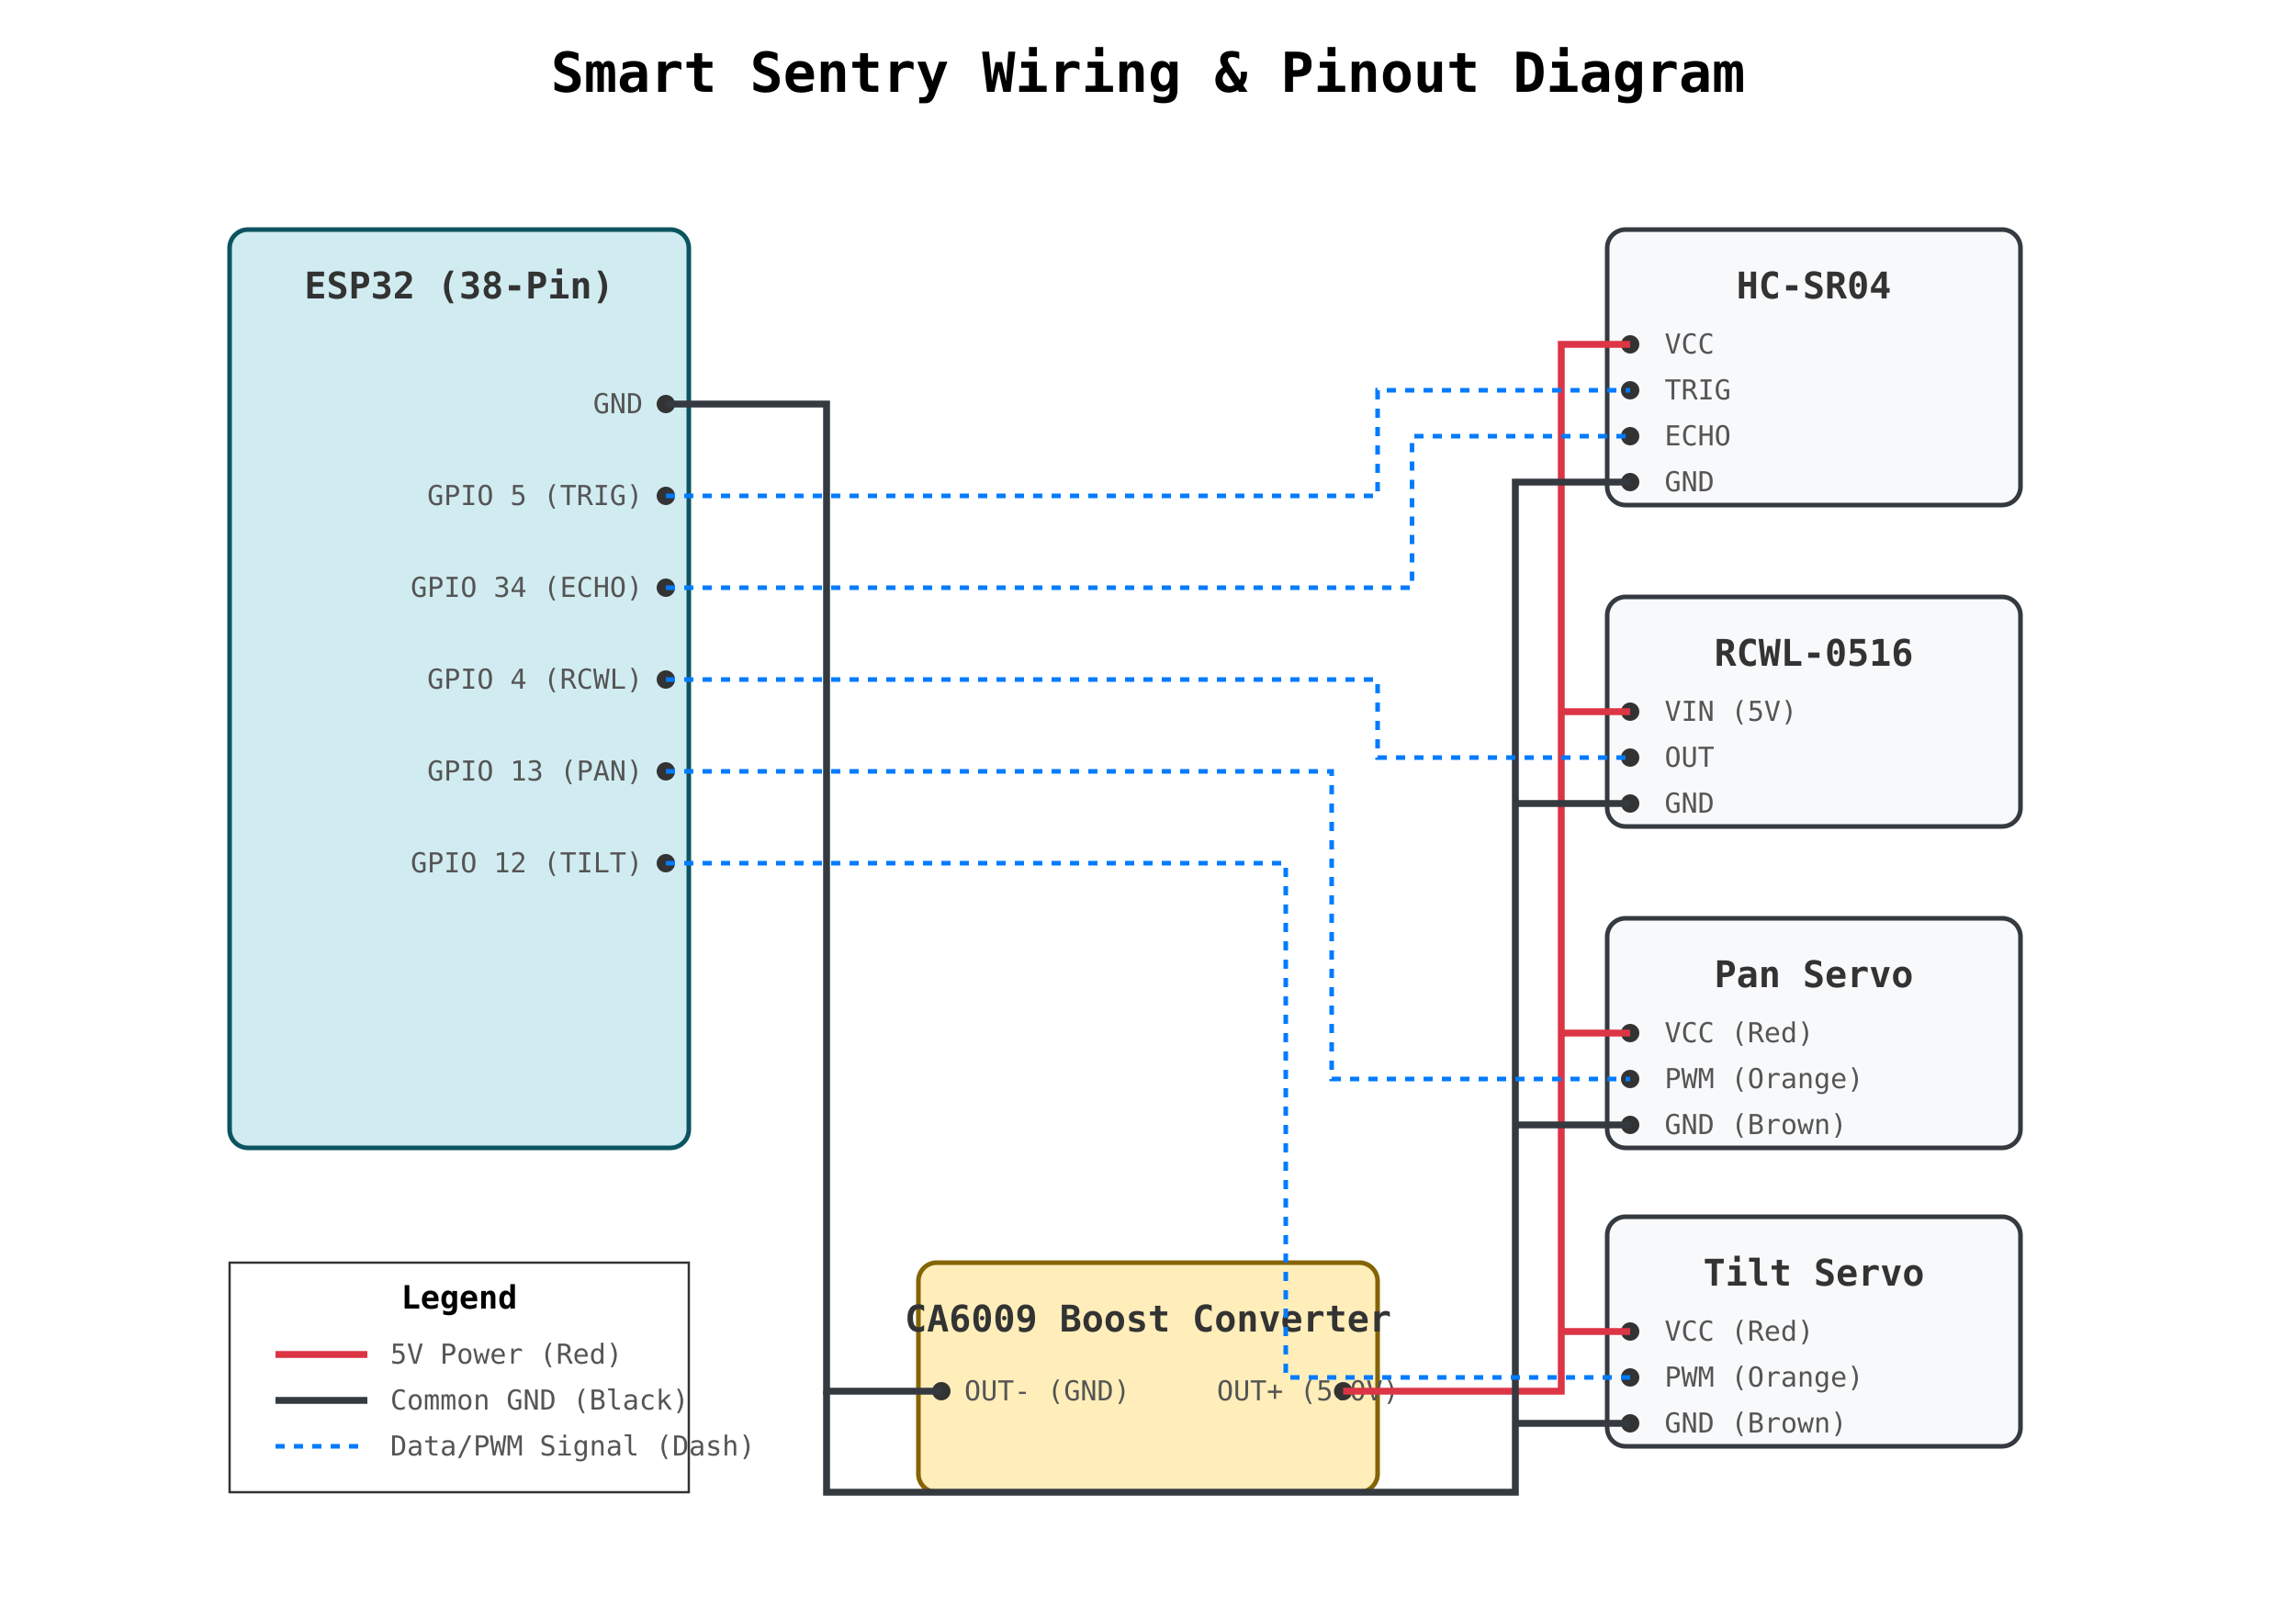
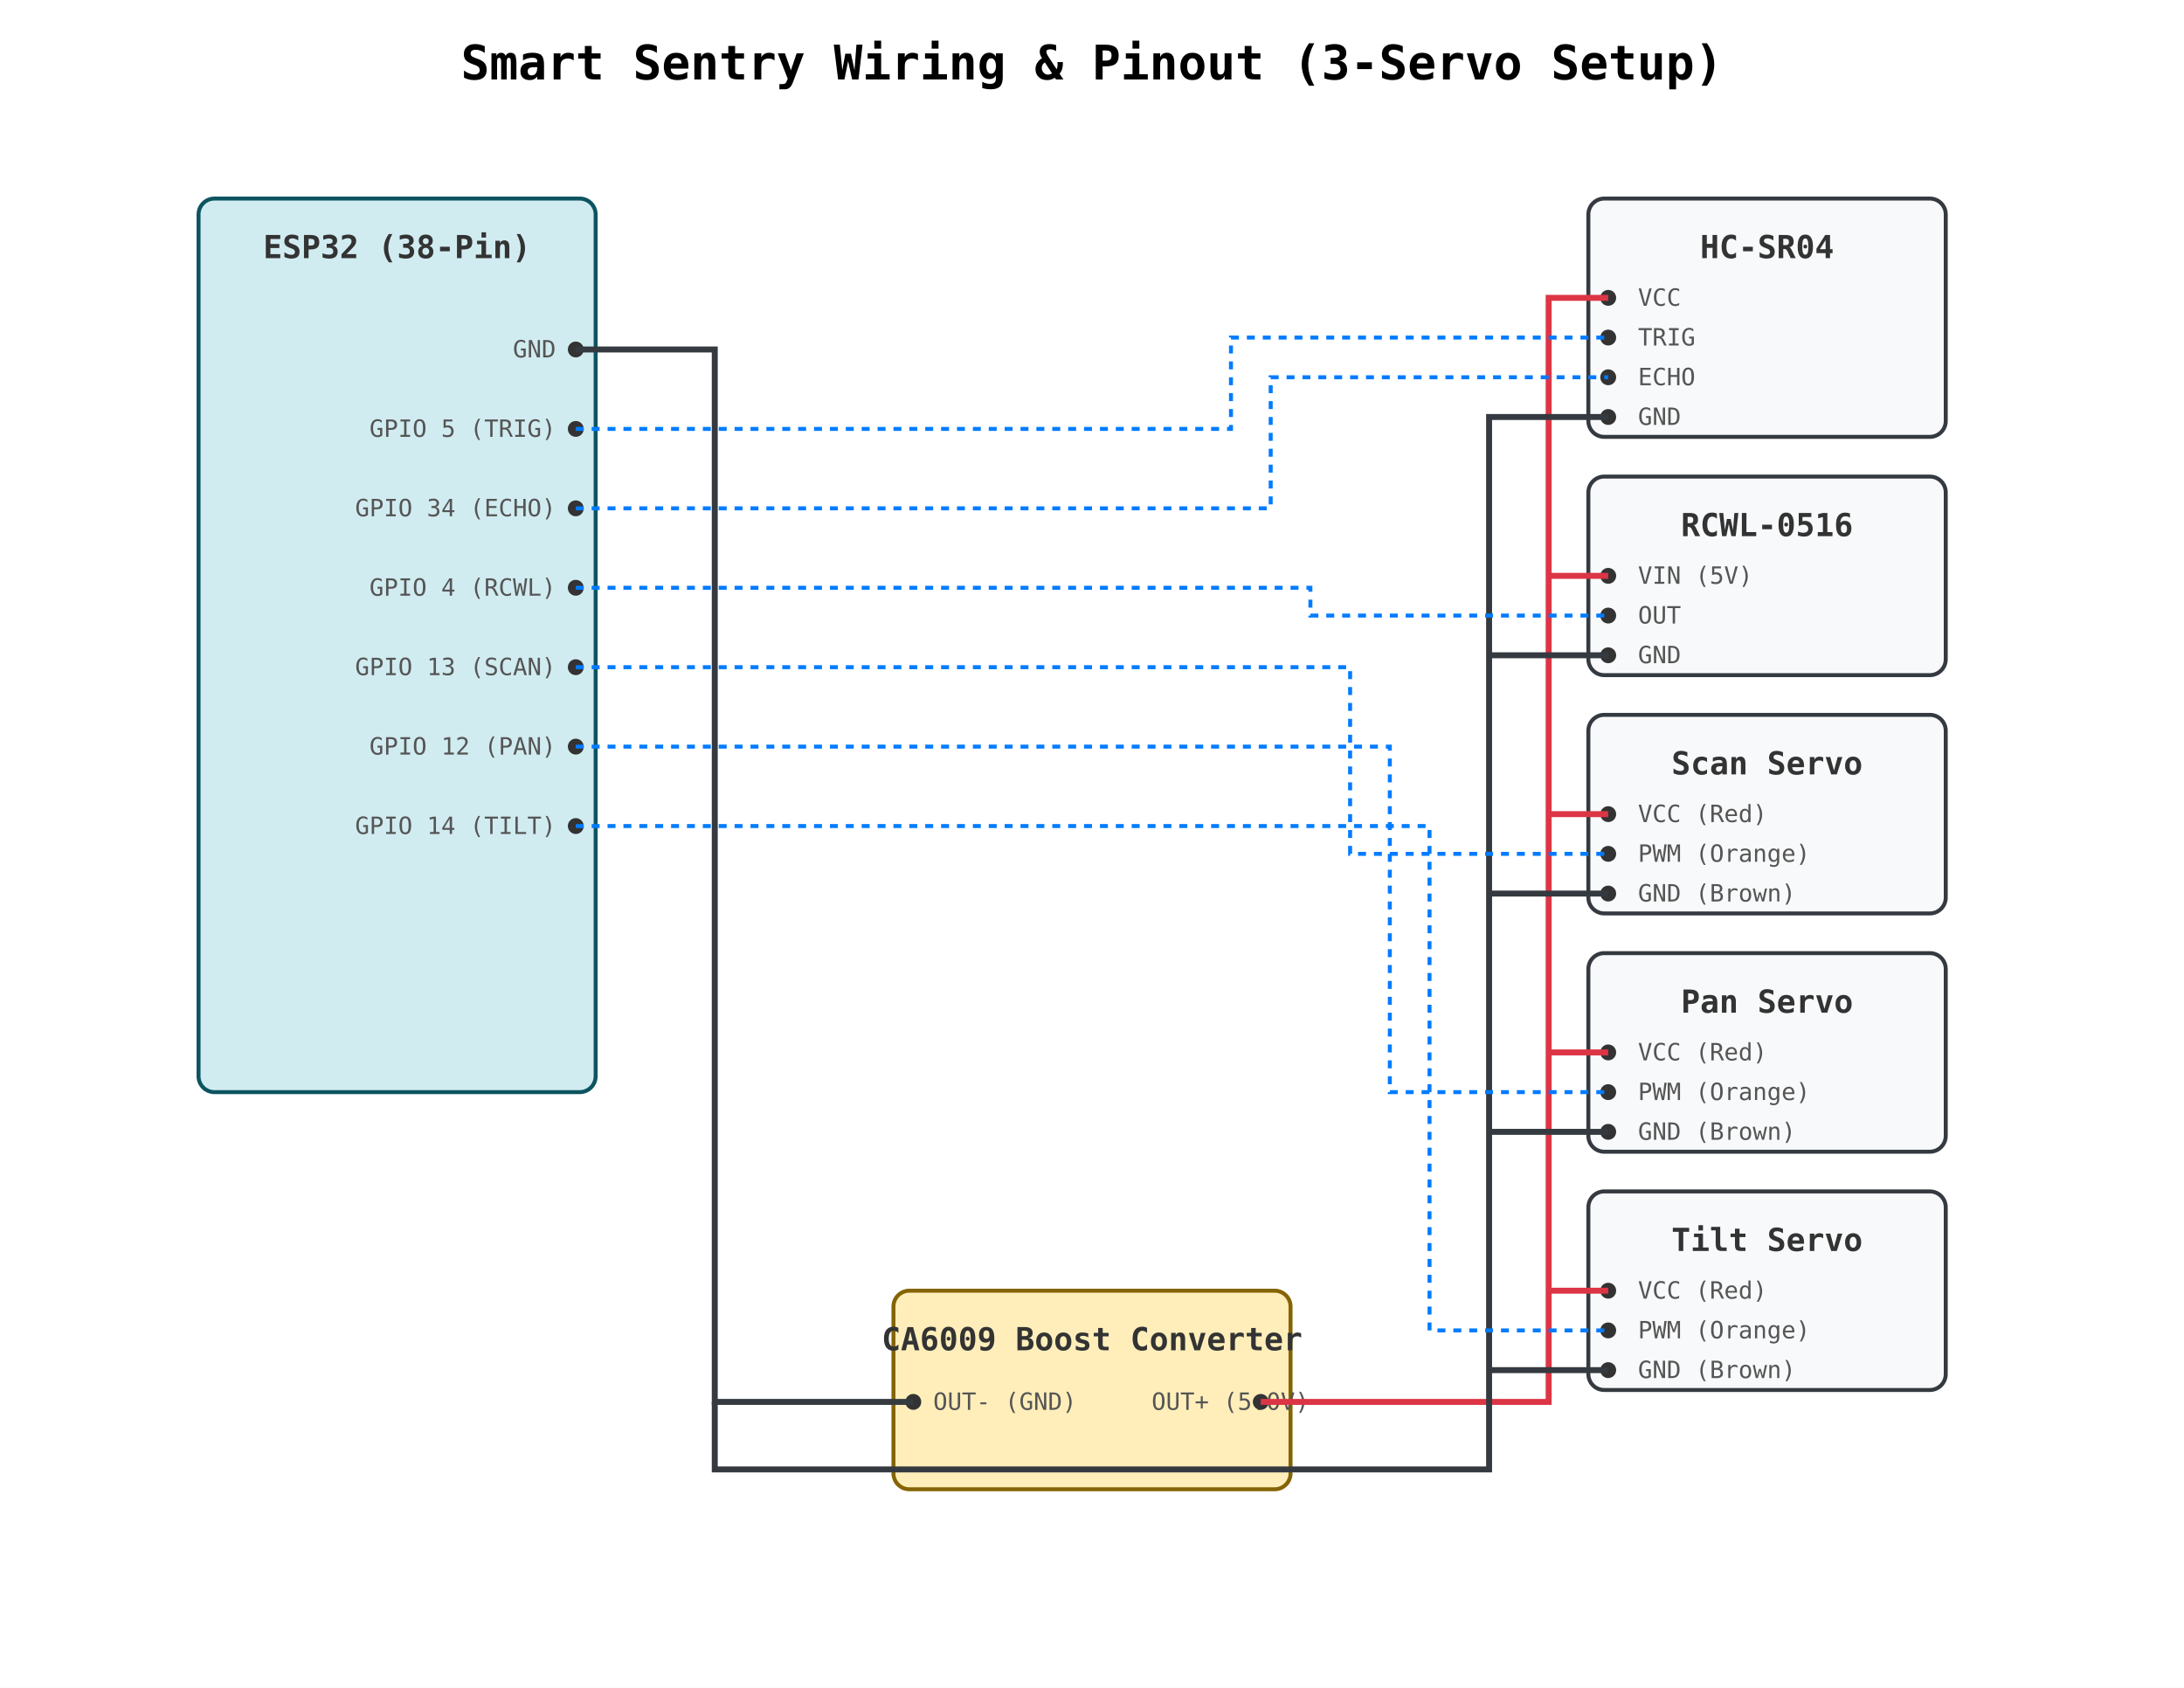
- <svg xmlns="http://www.w3.org/2000/svg" viewBox="0 0 1000 700" width="1000" height="700">
+ <svg xmlns="http://www.w3.org/2000/svg" viewBox="0 0 1100 850" width="1100" height="850">
  <defs>
    <style>
      .box { fill: #f8f9fa; stroke: #343a40; stroke-width: 2; rx: 8; }
      .power-box { fill: #ffeeba; stroke: #856404; stroke-width: 2; rx: 8; }
      .esp-box { fill: #d1ecf1; stroke: #0c5460; stroke-width: 2; rx: 8; }
      .text-title { font-family: monospace; font-size: 16px; font-weight: bold; fill: #333; }
      .text-pin { font-family: monospace; font-size: 12px; fill: #555; }
      .wire-5v { stroke: #dc3545; stroke-width: 3; fill: none; }
      .wire-gnd { stroke: #343a40; stroke-width: 3; fill: none; }
      .wire-sig { stroke: #007bff; stroke-width: 2; fill: none; stroke-dasharray: 4; }
    </style>
  </defs>
-   <rect width="1000" height="700" fill="#ffffff" />
-   <text x="500" y="40" font-family="monospace" font-size="24" font-weight="bold" text-anchor="middle">Smart Sentry Wiring &amp; Pinout Diagram</text>
-   <rect class="esp-box" x="100" y="100" width="200" height="400" />
+   <rect width="1100" height="850" fill="#ffffff" />
+   <text x="550" y="40" font-family="monospace" font-size="24" font-weight="bold" text-anchor="middle">Smart Sentry Wiring &amp; Pinout (3-Servo Setup)</text>
+   <rect class="esp-box" x="100" y="100" width="200" height="450" />
  <text class="text-title" x="200" y="130" text-anchor="middle">ESP32 (38-Pin)</text>
  <text class="text-pin" x="280" y="180" text-anchor="end">GND</text>
  <circle cx="290" cy="176" r="4" fill="#333" />
  <text class="text-pin" x="280" y="220" text-anchor="end">GPIO 5 (TRIG)</text>
  <circle cx="290" cy="216" r="4" fill="#333" />
  <text class="text-pin" x="280" y="260" text-anchor="end">GPIO 34 (ECHO)</text>
  <circle cx="290" cy="256" r="4" fill="#333" />
  <text class="text-pin" x="280" y="300" text-anchor="end">GPIO 4 (RCWL)</text>
  <circle cx="290" cy="296" r="4" fill="#333" />
-   <text class="text-pin" x="280" y="340" text-anchor="end">GPIO 13 (PAN)</text>
+   <text class="text-pin" x="280" y="340" text-anchor="end">GPIO 13 (SCAN)</text>
  <circle cx="290" cy="336" r="4" fill="#333" />
-   <text class="text-pin" x="280" y="380" text-anchor="end">GPIO 12 (TILT)</text>
+   <text class="text-pin" x="280" y="380" text-anchor="end">GPIO 12 (PAN)</text>
  <circle cx="290" cy="376" r="4" fill="#333" />
-   <rect class="power-box" x="400" y="550" width="200" height="100" />
-   <text class="text-title" x="500" y="580" text-anchor="middle">CA6009 Boost Converter</text>
-   <text class="text-pin" x="420" y="610">OUT- (GND)</text>
-   <circle cx="410" cy="606" r="4" fill="#333" />
-   <text class="text-pin" x="530" y="610">OUT+ (5.0V)</text>
-   <circle cx="585" cy="606" r="4" fill="#333" />
-   <rect class="box" x="700" y="100" width="180" height="120" />
-   <text class="text-title" x="790" y="130" text-anchor="middle">HC-SR04</text>
-   <circle cx="710" cy="150" r="4" fill="#333" />
-   <text class="text-pin" x="725" y="154">VCC</text>
-   <circle cx="710" cy="170" r="4" fill="#333" />
-   <text class="text-pin" x="725" y="174">TRIG</text>
-   <circle cx="710" cy="190" r="4" fill="#333" />
-   <text class="text-pin" x="725" y="194">ECHO</text>
-   <circle cx="710" cy="210" r="4" fill="#333" />
-   <text class="text-pin" x="725" y="214">GND</text>
-   <rect class="box" x="700" y="260" width="180" height="100" />
-   <text class="text-title" x="790" y="290" text-anchor="middle">RCWL-0516</text>
-   <circle cx="710" cy="310" r="4" fill="#333" />
-   <text class="text-pin" x="725" y="314">VIN (5V)</text>
-   <circle cx="710" cy="330" r="4" fill="#333" />
-   <text class="text-pin" x="725" y="334">OUT</text>
-   <circle cx="710" cy="350" r="4" fill="#333" />
-   <text class="text-pin" x="725" y="354">GND</text>
-   <rect class="box" x="700" y="400" width="180" height="100" />
-   <text class="text-title" x="790" y="430" text-anchor="middle">Pan Servo</text>
-   <circle cx="710" cy="450" r="4" fill="#333" />
-   <text class="text-pin" x="725" y="454">VCC (Red)</text>
-   <circle cx="710" cy="470" r="4" fill="#333" />
-   <text class="text-pin" x="725" y="474">PWM (Orange)</text>
-   <circle cx="710" cy="490" r="4" fill="#333" />
-   <text class="text-pin" x="725" y="494">GND (Brown)</text>
-   <rect class="box" x="700" y="530" width="180" height="100" />
-   <text class="text-title" x="790" y="560" text-anchor="middle">Tilt Servo</text>
-   <circle cx="710" cy="580" r="4" fill="#333" />
-   <text class="text-pin" x="725" y="584">VCC (Red)</text>
-   <circle cx="710" cy="600" r="4" fill="#333" />
-   <text class="text-pin" x="725" y="604">PWM (Orange)</text>
-   <circle cx="710" cy="620" r="4" fill="#333" />
-   <text class="text-pin" x="725" y="624">GND (Brown)</text>
-   <path class="wire-5v" d="M 585 606 L 680 606 L 680 150 L 710 150" />
-   <path class="wire-5v" d="M 680 310 L 710 310" />
-   <path class="wire-5v" d="M 680 450 L 710 450" />
-   <path class="wire-5v" d="M 680 580 L 710 580" />
-   <path class="wire-gnd" d="M 410 606 L 360 606 L 360 176 L 290 176" />
-   <path class="wire-gnd" d="M 360 606 L 360 650 L 660 650 L 660 210 L 710 210" />
-   <path class="wire-gnd" d="M 660 350 L 710 350" />
-   <path class="wire-gnd" d="M 660 490 L 710 490" />
-   <path class="wire-gnd" d="M 660 620 L 710 620" />
-   <path class="wire-sig" d="M 290 216 L 600 216 L 600 170 L 710 170" stroke="#007bff" />
-   <path class="wire-sig" d="M 290 256 L 615 256 L 615 190 L 710 190" stroke="#28a745" />
-   <path class="wire-sig" d="M 290 296 L 600 296 L 600 330 L 710 330" stroke="#6f42c1" />
-   <path class="wire-sig" d="M 290 336 L 580 336 L 580 470 L 710 470" stroke="#fd7e14" />
-   <path class="wire-sig" d="M 290 376 L 560 376 L 560 600 L 710 600" stroke="#17a2b8" />
-   <rect x="100" y="550" width="200" height="100" fill="#ffffff" stroke="#333" />
-   <text x="200" y="570" font-family="monospace" font-size="14" font-weight="bold" text-anchor="middle">Legend</text>
-   <line x1="120" y1="590" x2="160" y2="590" class="wire-5v" />
-   <text x="170" y="594" class="text-pin">5V Power (Red)</text>
-   <line x1="120" y1="610" x2="160" y2="610" class="wire-gnd" />
-   <text x="170" y="614" class="text-pin">Common GND (Black)</text>
-   <line x1="120" y1="630" x2="160" y2="630" class="wire-sig" />
-   <text x="170" y="634" class="text-pin">Data/PWM Signal (Dash)</text>
+   <text class="text-pin" x="280" y="420" text-anchor="end">GPIO 14 (TILT)</text>
+   <circle cx="290" cy="416" r="4" fill="#333" />
+   <rect class="power-box" x="450" y="650" width="200" height="100" />
+   <text class="text-title" x="550" y="680" text-anchor="middle">CA6009 Boost Converter</text>
+   <text class="text-pin" x="470" y="710">OUT- (GND)</text>
+   <circle cx="460" cy="706" r="4" fill="#333" />
+   <text class="text-pin" x="580" y="710">OUT+ (5.0V)</text>
+   <circle cx="635" cy="706" r="4" fill="#333" />
+   <rect class="box" x="800" y="100" width="180" height="120" />
+   <text class="text-title" x="890" y="130" text-anchor="middle">HC-SR04</text>
+   <circle cx="810" cy="150" r="4" fill="#333" />
+   <text class="text-pin" x="825" y="154">VCC</text>
+   <circle cx="810" cy="170" r="4" fill="#333" />
+   <text class="text-pin" x="825" y="174">TRIG</text>
+   <circle cx="810" cy="190" r="4" fill="#333" />
+   <text class="text-pin" x="825" y="194">ECHO</text>
+   <circle cx="810" cy="210" r="4" fill="#333" />
+   <text class="text-pin" x="825" y="214">GND</text>
+   <rect class="box" x="800" y="240" width="180" height="100" />
+   <text class="text-title" x="890" y="270" text-anchor="middle">RCWL-0516</text>
+   <circle cx="810" cy="290" r="4" fill="#333" />
+   <text class="text-pin" x="825" y="294">VIN (5V)</text>
+   <circle cx="810" cy="310" r="4" fill="#333" />
+   <text class="text-pin" x="825" y="314">OUT</text>
+   <circle cx="810" cy="330" r="4" fill="#333" />
+   <text class="text-pin" x="825" y="334">GND</text>
+   <rect class="box" x="800" y="360" width="180" height="100" />
+   <text class="text-title" x="890" y="390" text-anchor="middle">Scan Servo</text>
+   <circle cx="810" cy="410" r="4" fill="#333" />
+   <text class="text-pin" x="825" y="414">VCC (Red)</text>
+   <circle cx="810" cy="430" r="4" fill="#333" />
+   <text class="text-pin" x="825" y="434">PWM (Orange)</text>
+   <circle cx="810" cy="450" r="4" fill="#333" />
+   <text class="text-pin" x="825" y="454">GND (Brown)</text>
+   <rect class="box" x="800" y="480" width="180" height="100" />
+   <text class="text-title" x="890" y="510" text-anchor="middle">Pan Servo</text>
+   <circle cx="810" cy="530" r="4" fill="#333" />
+   <text class="text-pin" x="825" y="534">VCC (Red)</text>
+   <circle cx="810" cy="550" r="4" fill="#333" />
+   <text class="text-pin" x="825" y="554">PWM (Orange)</text>
+   <circle cx="810" cy="570" r="4" fill="#333" />
+   <text class="text-pin" x="825" y="574">GND (Brown)</text>
+   <rect class="box" x="800" y="600" width="180" height="100" />
+   <text class="text-title" x="890" y="630" text-anchor="middle">Tilt Servo</text>
+   <circle cx="810" cy="650" r="4" fill="#333" />
+   <text class="text-pin" x="825" y="654">VCC (Red)</text>
+   <circle cx="810" cy="670" r="4" fill="#333" />
+   <text class="text-pin" x="825" y="674">PWM (Orange)</text>
+   <circle cx="810" cy="690" r="4" fill="#333" />
+   <text class="text-pin" x="825" y="694">GND (Brown)</text>
+   <path class="wire-5v" d="M 635 706 L 780 706 L 780 150 L 810 150" />
+   <path class="wire-5v" d="M 780 290 L 810 290" />
+   <path class="wire-5v" d="M 780 410 L 810 410" />
+   <path class="wire-5v" d="M 780 530 L 810 530" />
+   <path class="wire-5v" d="M 780 650 L 810 650" />
+   <path class="wire-gnd" d="M 460 706 L 360 706 L 360 176 L 290 176" />
+   <path class="wire-gnd" d="M 360 706 L 360 740 L 750 740 L 750 210 L 810 210" />
+   <path class="wire-gnd" d="M 750 330 L 810 330" />
+   <path class="wire-gnd" d="M 750 450 L 810 450" />
+   <path class="wire-gnd" d="M 750 570 L 810 570" />
+   <path class="wire-gnd" d="M 750 690 L 810 690" />
+   <path class="wire-sig" d="M 290 216 L 620 216 L 620 170 L 810 170" stroke="#007bff" />
+   <path class="wire-sig" d="M 290 256 L 640 256 L 640 190 L 810 190" stroke="#28a745" />
+   <path class="wire-sig" d="M 290 296 L 660 296 L 660 310 L 810 310" stroke="#6f42c1" />
+   <path class="wire-sig" d="M 290 336 L 680 336 L 680 430 L 810 430" stroke="#fd7e14" />
+   <path class="wire-sig" d="M 290 376 L 700 376 L 700 550 L 810 550" stroke="#e83e8c" />
+   <path class="wire-sig" d="M 290 416 L 720 416 L 720 670 L 810 670" stroke="#17a2b8" />
</svg>
